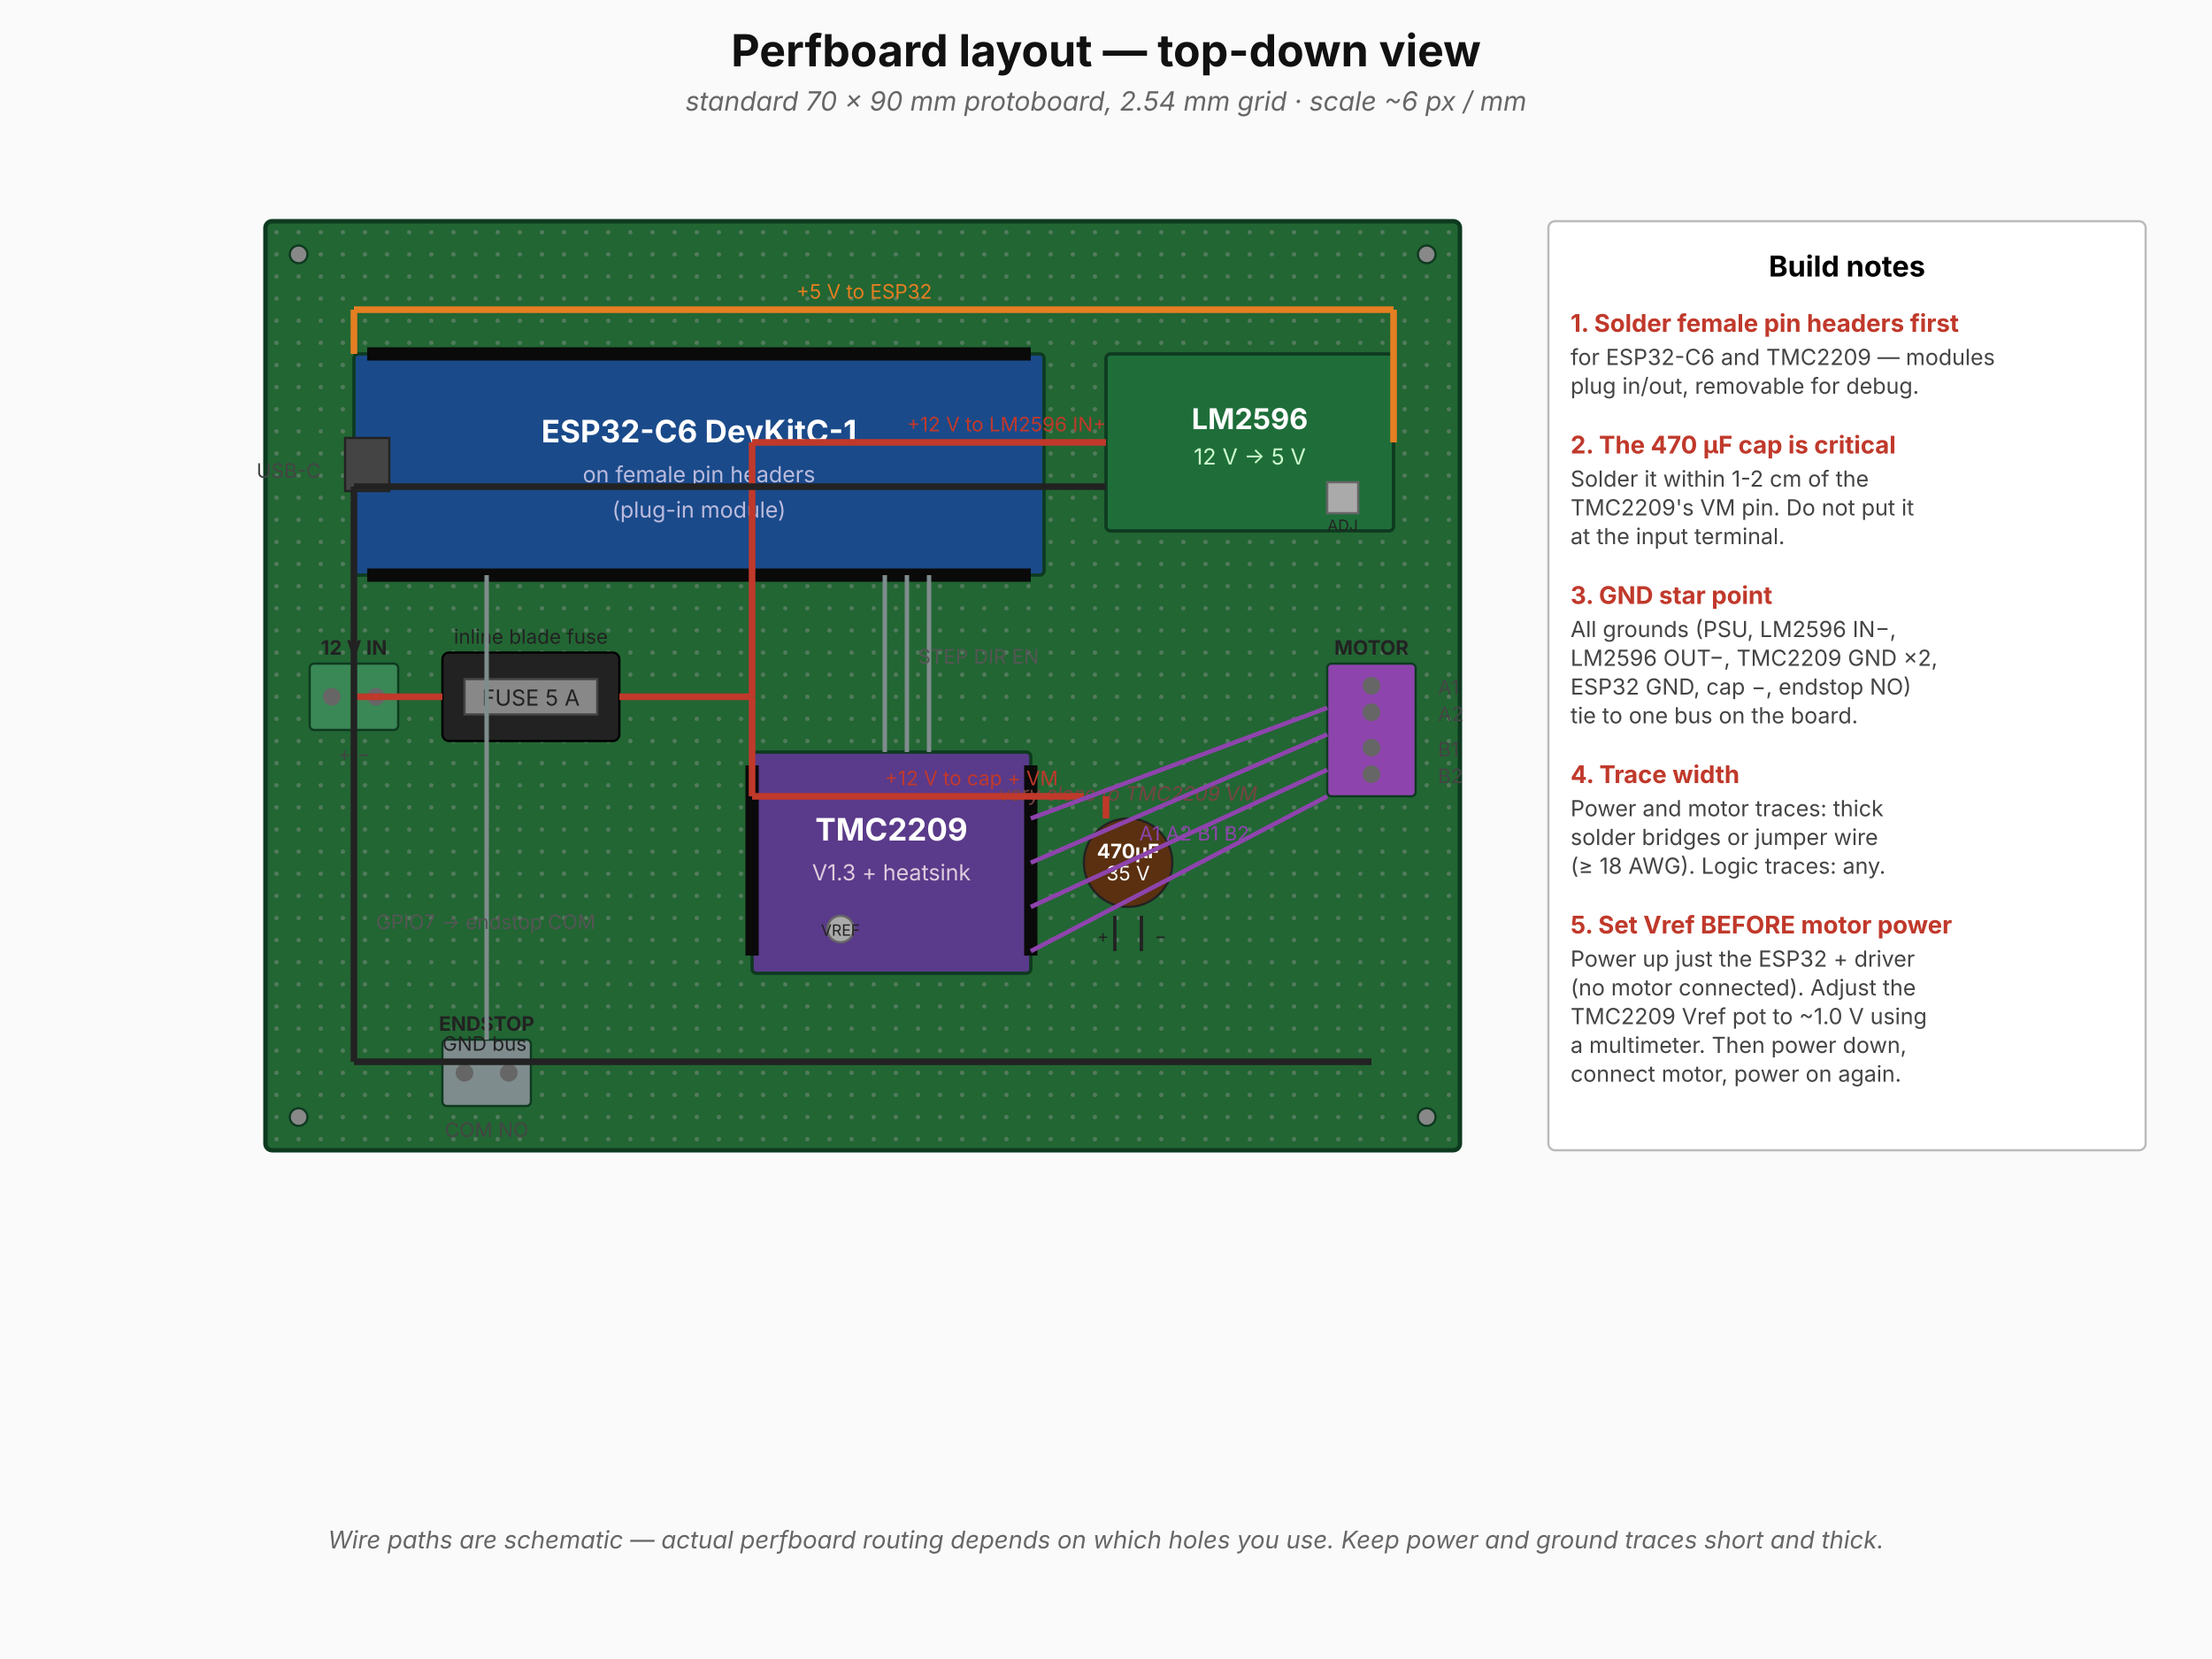
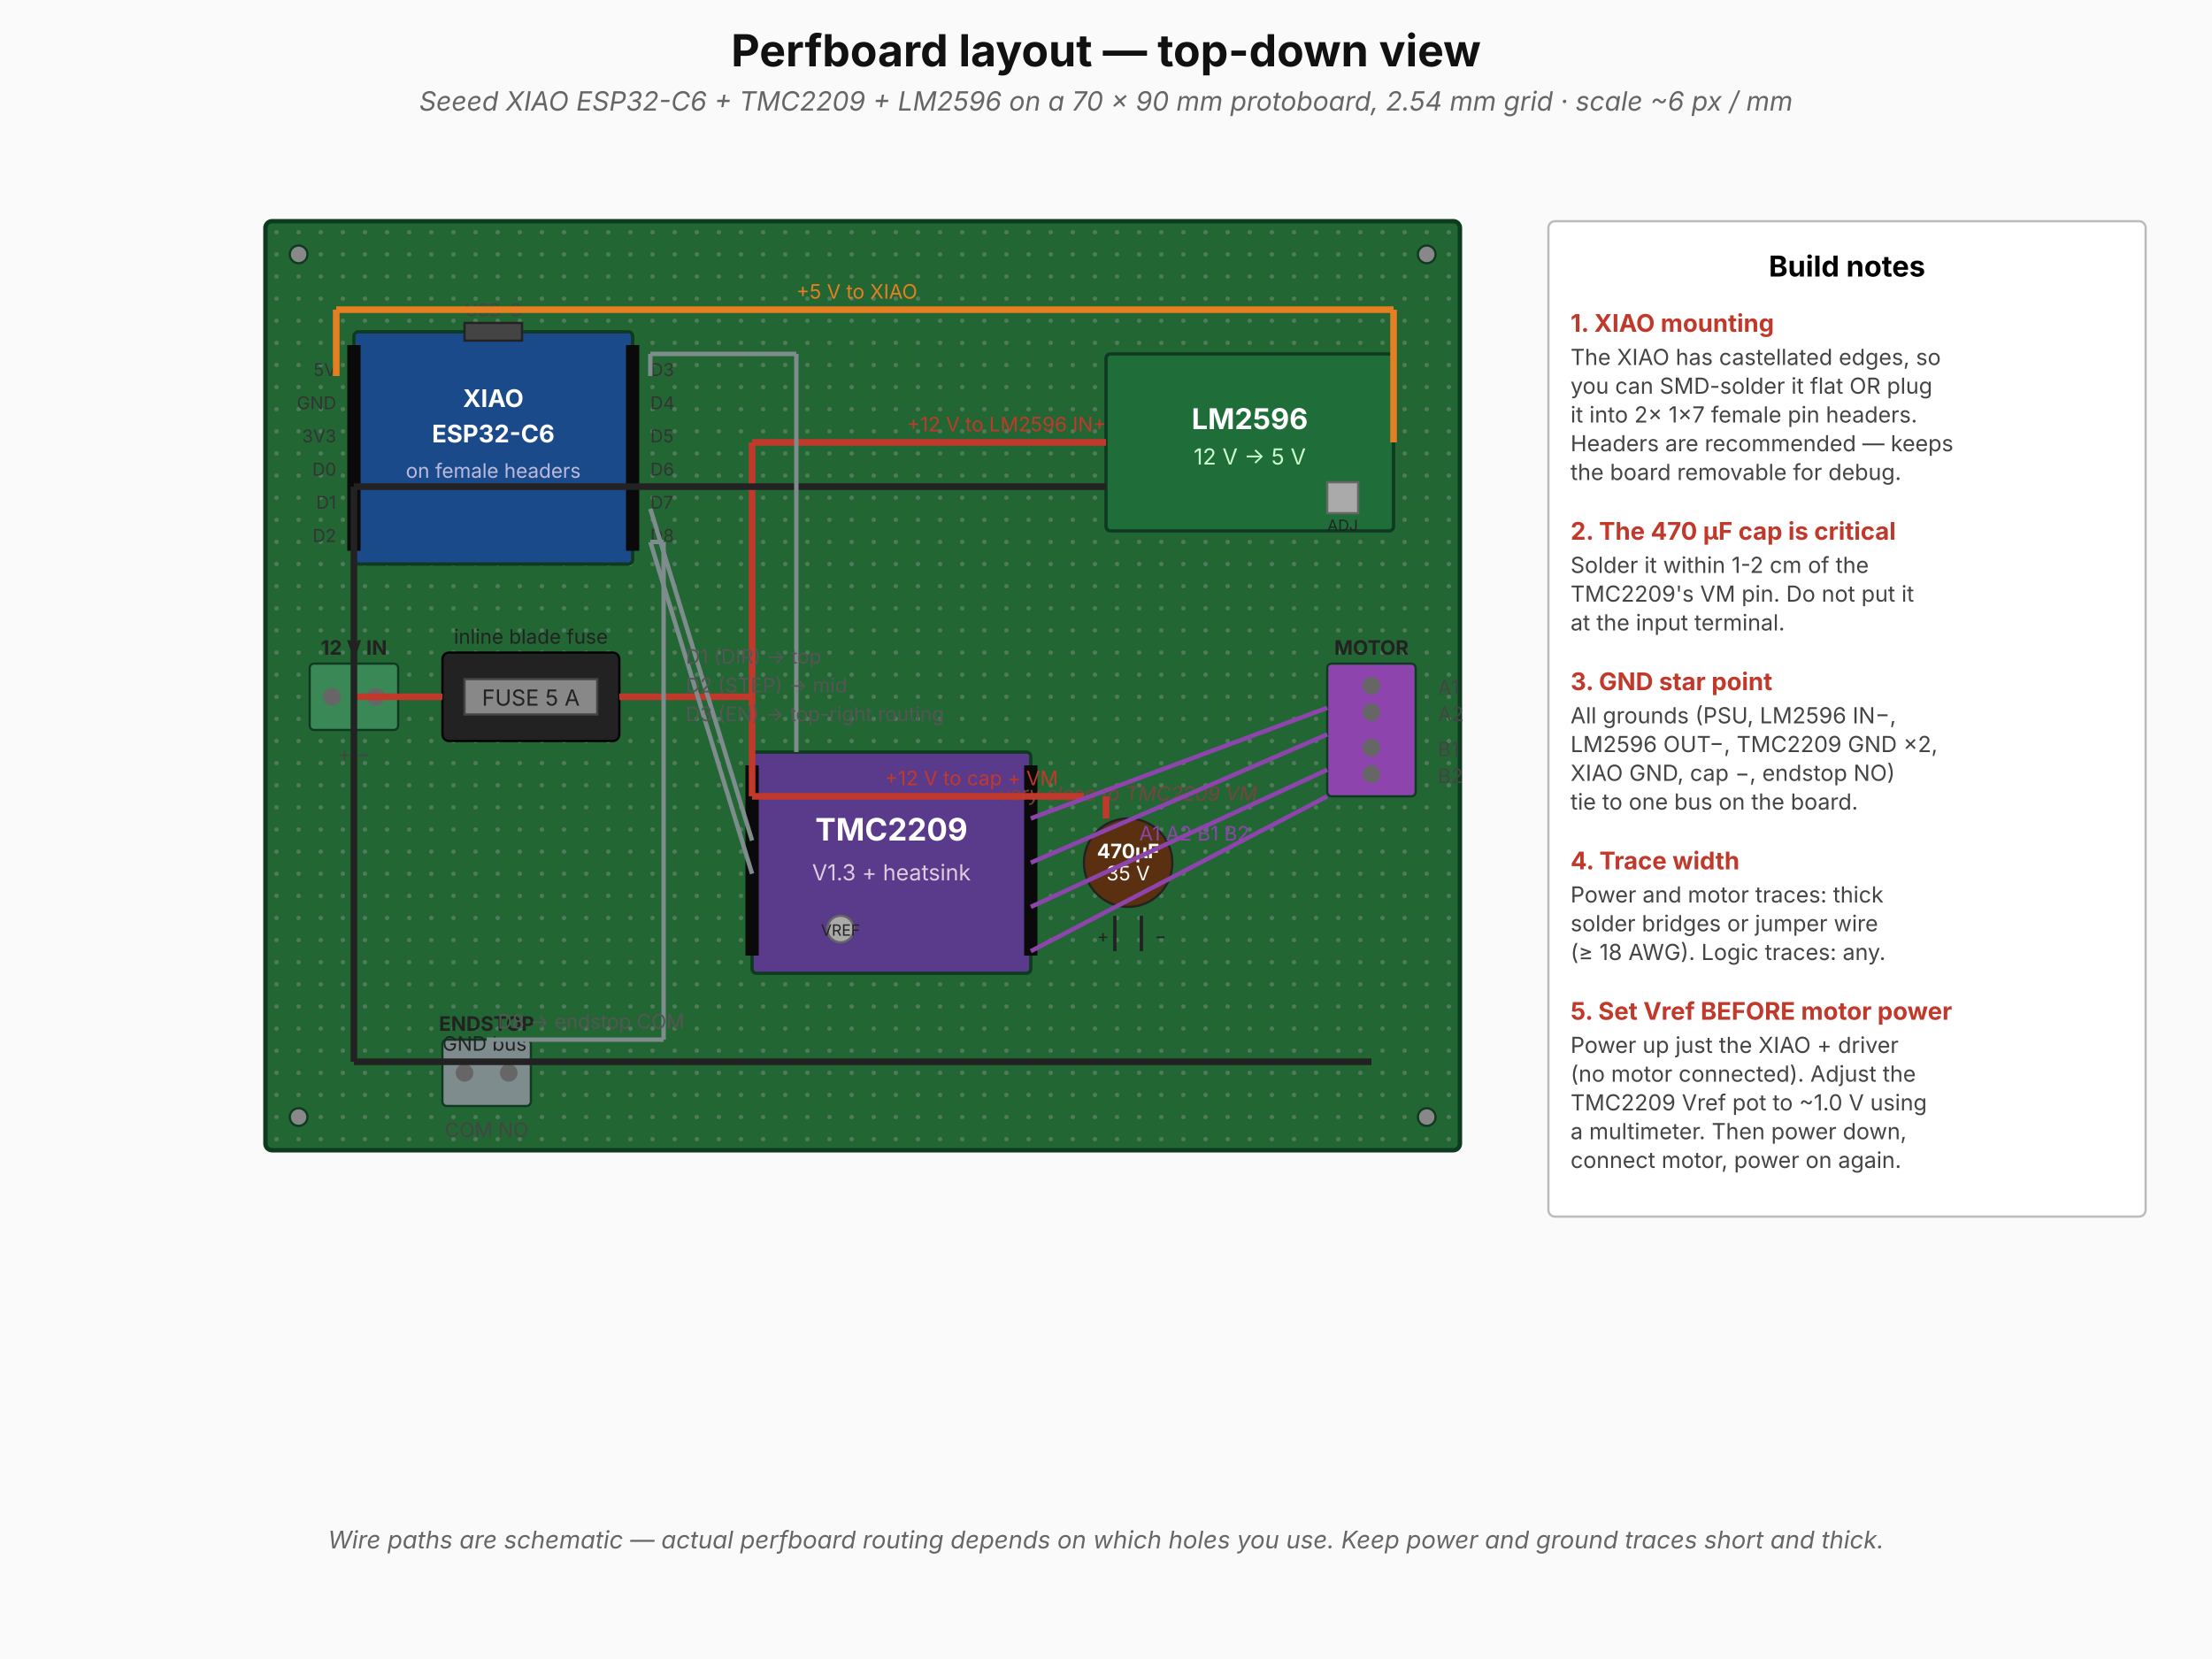
<svg xmlns="http://www.w3.org/2000/svg" viewBox="0 0 1000 750" font-family="Inter, system-ui, -apple-system, sans-serif" font-size="12">
  <defs>
    <pattern id="perf-grid" patternUnits="userSpaceOnUse" width="10" height="10">
      <circle cx="5" cy="5" r="1" fill="#999" />
    </pattern>
  </defs>
  <rect width="1000" height="750" fill="#fafafa" />
  <text x="500" y="30" text-anchor="middle" font-size="20" font-weight="700" fill="#111">
    Perfboard layout — top-down view
  </text>
  <text x="500" y="50" text-anchor="middle" font-size="12" fill="#666" font-style="italic">
-     standard 70 × 90 mm protoboard, 2.54 mm grid · scale ~6 px / mm
+     Seeed XIAO ESP32-C6 + TMC2209 + LM2596 on a 70 × 90 mm protoboard, 2.54 mm grid · scale ~6 px / mm
  </text>
  <g transform="translate(120, 100)">
    <rect x="0" y="0" width="540" height="420" fill="#226633" stroke="#0e3a20" stroke-width="2" rx="3" />
    <rect x="0" y="0" width="540" height="420" fill="url(#perf-grid)" opacity="0.4" />
    <circle cx="15" cy="15" r="4" fill="#888" stroke="#0e3a20" />
    <circle cx="525" cy="15" r="4" fill="#888" stroke="#0e3a20" />
    <circle cx="15" cy="405" r="4" fill="#888" stroke="#0e3a20" />
    <circle cx="525" cy="405" r="4" fill="#888" stroke="#0e3a20" />
-     <g transform="translate(40, 60)">
-       <rect width="312" height="100" fill="#1a4a8a" stroke="#0e3a20" stroke-width="1.5" rx="2" />
-       <rect x="6" y="-3" width="300" height="6" fill="#0a0a0a" />
-       <rect x="6" y="97" width="300" height="6" fill="#0a0a0a" />
-       <text x="156" y="40" text-anchor="middle" font-size="14" font-weight="700" fill="#fff">ESP32-C6 DevKitC-1</text>
-       <text x="156" y="58" text-anchor="middle" font-size="10" fill="#bbd">on female pin headers</text>
-       <text x="156" y="74" text-anchor="middle" font-size="10" fill="#bbd">(plug-in module)</text>
-       <rect x="-4" y="38" width="20" height="24" fill="#444" stroke="#222" />
-       <text x="-15" y="56" font-size="9" fill="#444" text-anchor="end">USB-C</text>
+     <g transform="translate(40, 50)">
+       <rect width="126" height="105" fill="#1a4a8a" stroke="#0e3a20" stroke-width="1.5" rx="2" />
+       <rect x="-3" y="6" width="6" height="93" fill="#0a0a0a" />
+       <rect x="123" y="6" width="6" height="93" fill="#0a0a0a" />
+       <text x="63" y="34" text-anchor="middle" font-size="11" font-weight="700" fill="#fff">XIAO</text>
+       <text x="63" y="50" text-anchor="middle" font-size="11" font-weight="700" fill="#fff">ESP32-C6</text>
+       <text x="63" y="66" text-anchor="middle" font-size="9" fill="#bbd">on female headers</text>
+       <rect x="50" y="-4" width="26" height="8" fill="#444" stroke="#222" />
+       <text x="63" y="-7" text-anchor="middle" font-size="8" fill="#444">USB-C</text>
+       <text x="-8" y="20" font-size="8" text-anchor="end" fill="#333">5V</text>
+       <text x="-8" y="35" font-size="8" text-anchor="end" fill="#333">GND</text>
+       <text x="-8" y="50" font-size="8" text-anchor="end" fill="#333">3V3</text>
+       <text x="-8" y="65" font-size="8" text-anchor="end" fill="#333">D0</text>
+       <text x="-8" y="80" font-size="8" text-anchor="end" fill="#333">D1</text>
+       <text x="-8" y="95" font-size="8" text-anchor="end" fill="#333">D2</text>
+       <text x="134" y="20" font-size="8" fill="#333">D3</text>
+       <text x="134" y="35" font-size="8" fill="#333">D4</text>
+       <text x="134" y="50" font-size="8" fill="#333">D5</text>
+       <text x="134" y="65" font-size="8" fill="#333">D6</text>
+       <text x="134" y="80" font-size="8" fill="#333">D7</text>
+       <text x="134" y="95" font-size="8" fill="#333">D8</text>
    </g>
    <g transform="translate(220, 240)">
      <rect width="126" height="100" fill="#5a3a8a" stroke="#0e3a20" stroke-width="1.5" rx="2" />
      <rect x="-3" y="6" width="6" height="86" fill="#0a0a0a" />
      <rect x="123" y="6" width="6" height="86" fill="#0a0a0a" />
      <text x="63" y="40" text-anchor="middle" font-size="14" font-weight="700" fill="#fff">TMC2209</text>
      <text x="63" y="58" text-anchor="middle" font-size="10" fill="#dcd">V1.3 + heatsink</text>
      <circle cx="40" cy="80" r="6" fill="#aaa" stroke="#666" />
      <text x="40" y="83" text-anchor="middle" font-size="7" fill="#222">VREF</text>
    </g>
    <g transform="translate(370, 270)">
      <ellipse cx="20" cy="20" rx="20" ry="20" fill="#5a3010" stroke="#222" />
      <text x="20" y="18" text-anchor="middle" font-size="9" fill="#fff" font-weight="700">470µF</text>
      <text x="20" y="28" text-anchor="middle" font-size="9" fill="#fff">35 V</text>
      <line x1="14" y1="44" x2="14" y2="60" stroke="#222" stroke-width="1.5" />
      <line x1="26" y1="44" x2="26" y2="60" stroke="#222" stroke-width="1.5" />
      <text x="6" y="56" font-size="8" fill="#222">+</text>
      <text x="32" y="56" font-size="8" fill="#222">−</text>
      <text x="20" y="-8" text-anchor="middle" font-size="9" fill="#744" font-style="italic">very close to TMC2209 VM</text>
    </g>
    <g transform="translate(380, 60)">
      <rect width="130" height="80" fill="#1f6e3a" stroke="#0e3a20" stroke-width="1.5" rx="2" />
      <text x="65" y="34" text-anchor="middle" font-size="13" font-weight="700" fill="#fff">LM2596</text>
      <text x="65" y="50" text-anchor="middle" font-size="10" fill="#cfc">12 V → 5 V</text>
      <rect x="100" y="58" width="14" height="14" fill="#aaa" stroke="#666" />
      <text x="107" y="80" text-anchor="middle" font-size="7" fill="#222">ADJ</text>
    </g>
    <g transform="translate(20, 200)">
      <rect width="40" height="30" fill="#3a8855" stroke="#0e3a20" rx="2" />
      <circle cx="10" cy="15" r="4" fill="#666" />
      <circle cx="30" cy="15" r="4" fill="#666" />
      <text x="20" y="-4" text-anchor="middle" font-size="9" fill="#222" font-weight="700">12 V IN</text>
      <text x="20" y="44" text-anchor="middle" font-size="9" fill="#444">+   −</text>
    </g>
    <g transform="translate(80, 195)">
      <rect width="80" height="40" fill="#222" stroke="#000" rx="3" />
      <rect x="10" y="12" width="60" height="16" fill="#888" stroke="#444" />
      <text x="40" y="24" text-anchor="middle" font-size="10" fill="#222">FUSE 5 A</text>
      <text x="40" y="-4" text-anchor="middle" font-size="9" fill="#222">inline blade fuse</text>
    </g>
    <g transform="translate(480, 200)">
      <rect width="40" height="60" fill="#8e44ad" stroke="#0e3a20" rx="2" />
      <circle cx="20" cy="10" r="4" fill="#666" />
      <circle cx="20" cy="22" r="4" fill="#666" />
      <circle cx="20" cy="38" r="4" fill="#666" />
      <circle cx="20" cy="50" r="4" fill="#666" />
      <text x="20" y="-4" text-anchor="middle" font-size="9" fill="#222" font-weight="700">MOTOR</text>
      <text x="50" y="14" font-size="9" fill="#444">A1</text>
      <text x="50" y="26" font-size="9" fill="#444">A2</text>
      <text x="50" y="42" font-size="9" fill="#444">B1</text>
      <text x="50" y="54" font-size="9" fill="#444">B2</text>
    </g>
    <g transform="translate(80, 370)">
      <rect width="40" height="30" fill="#7f8c8d" stroke="#0e3a20" rx="2" />
      <circle cx="10" cy="15" r="4" fill="#666" />
      <circle cx="30" cy="15" r="4" fill="#666" />
      <text x="20" y="-4" text-anchor="middle" font-size="9" fill="#222" font-weight="700">ENDSTOP</text>
      <text x="20" y="44" text-anchor="middle" font-size="9" fill="#444">COM   NO</text>
    </g>
    <line x1="40" y1="215" x2="80" y2="215" stroke="#c0392b" stroke-width="3" />
    <line x1="160" y1="215" x2="220" y2="215" stroke="#c0392b" stroke-width="3" />
    <line x1="220" y1="215" x2="220" y2="260" stroke="#c0392b" stroke-width="3" />
    <line x1="220" y1="215" x2="220" y2="100" stroke="#c0392b" stroke-width="3" />
    <line x1="220" y1="100" x2="380" y2="100" stroke="#c0392b" stroke-width="3" />
    <text x="290" y="95" font-size="9" fill="#c0392b">+12 V to LM2596 IN+</text>
    <line x1="220" y1="260" x2="370" y2="260" stroke="#c0392b" stroke-width="3" />
    <line x1="380" y1="270" x2="380" y2="260" stroke="#c0392b" stroke-width="3" />
    <text x="280" y="255" font-size="9" fill="#c0392b">+12 V to cap + VM</text>
    <line x1="40" y1="240" x2="40" y2="380" stroke="#222" stroke-width="3" />
    <line x1="40" y1="380" x2="500" y2="380" stroke="#222" stroke-width="3" />
    <line x1="40" y1="120" x2="40" y2="240" stroke="#222" stroke-width="3" />
    <line x1="40" y1="120" x2="380" y2="120" stroke="#222" stroke-width="3" />
    <text x="80" y="375" font-size="9" fill="#222">GND bus</text>
    <line x1="510" y1="100" x2="510" y2="40" stroke="#e67e22" stroke-width="3" />
-     <line x1="510" y1="40" x2="40" y2="40" stroke="#e67e22" stroke-width="3" />
-     <line x1="40" y1="40" x2="40" y2="60" stroke="#e67e22" stroke-width="3" />
-     <text x="240" y="35" font-size="9" fill="#e67e22">+5 V to ESP32</text>
-     <line x1="280" y1="160" x2="280" y2="240" stroke="#7f8c8d" stroke-width="2" />
-     <line x1="290" y1="160" x2="290" y2="240" stroke="#7f8c8d" stroke-width="2" />
-     <line x1="300" y1="160" x2="300" y2="240" stroke="#7f8c8d" stroke-width="2" />
-     <text x="295" y="200" font-size="9" fill="#555">STEP DIR EN</text>
-     <line x1="100" y1="160" x2="100" y2="370" stroke="#7f8c8d" stroke-width="2" />
-     <text x="50" y="320" font-size="9" fill="#555">GPIO7 → endstop COM</text>
+     <line x1="510" y1="40" x2="32" y2="40" stroke="#e67e22" stroke-width="3" />
+     <line x1="32" y1="40" x2="32" y2="70" stroke="#e67e22" stroke-width="3" />
+     <text x="240" y="35" font-size="9" fill="#e67e22">+5 V to XIAO</text>
+     <line x1="174" y1="130" x2="220" y2="280" stroke="#7f8c8d" stroke-width="2" />
+     <line x1="174" y1="145" x2="220" y2="295" stroke="#7f8c8d" stroke-width="2" />
+     <line x1="174" y1="70" x2="174" y2="60" stroke="#7f8c8d" stroke-width="2" />
+     <line x1="174" y1="60" x2="240" y2="60" stroke="#7f8c8d" stroke-width="2" />
+     <line x1="240" y1="60" x2="240" y2="240" stroke="#7f8c8d" stroke-width="2" />
+     <text x="190" y="200" font-size="9" fill="#555">D1 (DIR) → top</text>
+     <text x="190" y="213" font-size="9" fill="#555">D2 (STEP) → mid</text>
+     <text x="190" y="226" font-size="9" fill="#555">D3 (EN) → top-right routing</text>
+     <line x1="174" y1="145" x2="180" y2="145" stroke="#7f8c8d" stroke-width="2" />
+     <line x1="180" y1="145" x2="180" y2="370" stroke="#7f8c8d" stroke-width="2" />
+     <line x1="180" y1="370" x2="100" y2="370" stroke="#7f8c8d" stroke-width="2" />
+     <text x="105" y="365" font-size="9" fill="#555">D8 → endstop COM</text>
    <line x1="346" y1="270" x2="480" y2="220" stroke="#8e44ad" stroke-width="2" />
    <line x1="346" y1="290" x2="480" y2="232" stroke="#8e44ad" stroke-width="2" />
    <line x1="346" y1="310" x2="480" y2="248" stroke="#8e44ad" stroke-width="2" />
    <line x1="346" y1="330" x2="480" y2="260" stroke="#8e44ad" stroke-width="2" />
    <text x="395" y="280" font-size="9" fill="#8e44ad">A1 A2 B1 B2</text>
  </g>
  <g transform="translate(700, 100)">
-     <rect x="0" y="0" width="270" height="420" fill="#fff" stroke="#bbb" rx="3" />
+     <rect x="0" y="0" width="270" height="450" fill="#fff" stroke="#bbb" rx="3" />
    <text x="135" y="25" text-anchor="middle" font-size="13" font-weight="700">Build notes</text>
-     <text x="10" y="50" font-size="11" font-weight="700" fill="#c0392b">1. Solder female pin headers first</text>
-     <text x="10" y="65" font-size="10" fill="#444">for ESP32-C6 and TMC2209 — modules</text>
-     <text x="10" y="78" font-size="10" fill="#444">plug in/out, removable for debug.</text>
-     <text x="10" y="105" font-size="11" font-weight="700" fill="#c0392b">2. The 470 µF cap is critical</text>
-     <text x="10" y="120" font-size="10" fill="#444">Solder it within 1-2 cm of the</text>
-     <text x="10" y="133" font-size="10" fill="#444">TMC2209's VM pin. Do not put it</text>
-     <text x="10" y="146" font-size="10" fill="#444">at the input terminal.</text>
-     <text x="10" y="173" font-size="11" font-weight="700" fill="#c0392b">3. GND star point</text>
-     <text x="10" y="188" font-size="10" fill="#444">All grounds (PSU, LM2596 IN−,</text>
-     <text x="10" y="201" font-size="10" fill="#444">LM2596 OUT−, TMC2209 GND ×2,</text>
-     <text x="10" y="214" font-size="10" fill="#444">ESP32 GND, cap −, endstop NO)</text>
-     <text x="10" y="227" font-size="10" fill="#444">tie to one bus on the board.</text>
-     <text x="10" y="254" font-size="11" font-weight="700" fill="#c0392b">4. Trace width</text>
-     <text x="10" y="269" font-size="10" fill="#444">Power and motor traces: thick</text>
-     <text x="10" y="282" font-size="10" fill="#444">solder bridges or jumper wire</text>
-     <text x="10" y="295" font-size="10" fill="#444">(≥ 18 AWG). Logic traces: any.</text>
-     <text x="10" y="322" font-size="11" font-weight="700" fill="#c0392b">5. Set Vref BEFORE motor power</text>
-     <text x="10" y="337" font-size="10" fill="#444">Power up just the ESP32 + driver</text>
-     <text x="10" y="350" font-size="10" fill="#444">(no motor connected). Adjust the</text>
-     <text x="10" y="363" font-size="10" fill="#444">TMC2209 Vref pot to ~1.0 V using</text>
-     <text x="10" y="376" font-size="10" fill="#444">a multimeter. Then power down,</text>
-     <text x="10" y="389" font-size="10" fill="#444">connect motor, power on again.</text>
+     <text x="10" y="50" font-size="11" font-weight="700" fill="#c0392b">1. XIAO mounting</text>
+     <text x="10" y="65" font-size="10" fill="#444">The XIAO has castellated edges, so</text>
+     <text x="10" y="78" font-size="10" fill="#444">you can SMD-solder it flat OR plug</text>
+     <text x="10" y="91" font-size="10" fill="#444">it into 2× 1×7 female pin headers.</text>
+     <text x="10" y="104" font-size="10" fill="#444">Headers are recommended — keeps</text>
+     <text x="10" y="117" font-size="10" fill="#444">the board removable for debug.</text>
+     <text x="10" y="144" font-size="11" font-weight="700" fill="#c0392b">2. The 470 µF cap is critical</text>
+     <text x="10" y="159" font-size="10" fill="#444">Solder it within 1-2 cm of the</text>
+     <text x="10" y="172" font-size="10" fill="#444">TMC2209's VM pin. Do not put it</text>
+     <text x="10" y="185" font-size="10" fill="#444">at the input terminal.</text>
+     <text x="10" y="212" font-size="11" font-weight="700" fill="#c0392b">3. GND star point</text>
+     <text x="10" y="227" font-size="10" fill="#444">All grounds (PSU, LM2596 IN−,</text>
+     <text x="10" y="240" font-size="10" fill="#444">LM2596 OUT−, TMC2209 GND ×2,</text>
+     <text x="10" y="253" font-size="10" fill="#444">XIAO GND, cap −, endstop NO)</text>
+     <text x="10" y="266" font-size="10" fill="#444">tie to one bus on the board.</text>
+     <text x="10" y="293" font-size="11" font-weight="700" fill="#c0392b">4. Trace width</text>
+     <text x="10" y="308" font-size="10" fill="#444">Power and motor traces: thick</text>
+     <text x="10" y="321" font-size="10" fill="#444">solder bridges or jumper wire</text>
+     <text x="10" y="334" font-size="10" fill="#444">(≥ 18 AWG). Logic traces: any.</text>
+     <text x="10" y="361" font-size="11" font-weight="700" fill="#c0392b">5. Set Vref BEFORE motor power</text>
+     <text x="10" y="376" font-size="10" fill="#444">Power up just the XIAO + driver</text>
+     <text x="10" y="389" font-size="10" fill="#444">(no motor connected). Adjust the</text>
+     <text x="10" y="402" font-size="10" fill="#444">TMC2209 Vref pot to ~1.0 V using</text>
+     <text x="10" y="415" font-size="10" fill="#444">a multimeter. Then power down,</text>
+     <text x="10" y="428" font-size="10" fill="#444">connect motor, power on again.</text>
  </g>
  <text x="500" y="700" text-anchor="middle" font-size="11" fill="#666" font-style="italic">
    Wire paths are schematic — actual perfboard routing depends on which holes you use. Keep power and ground traces short and thick.
  </text>
</svg>
